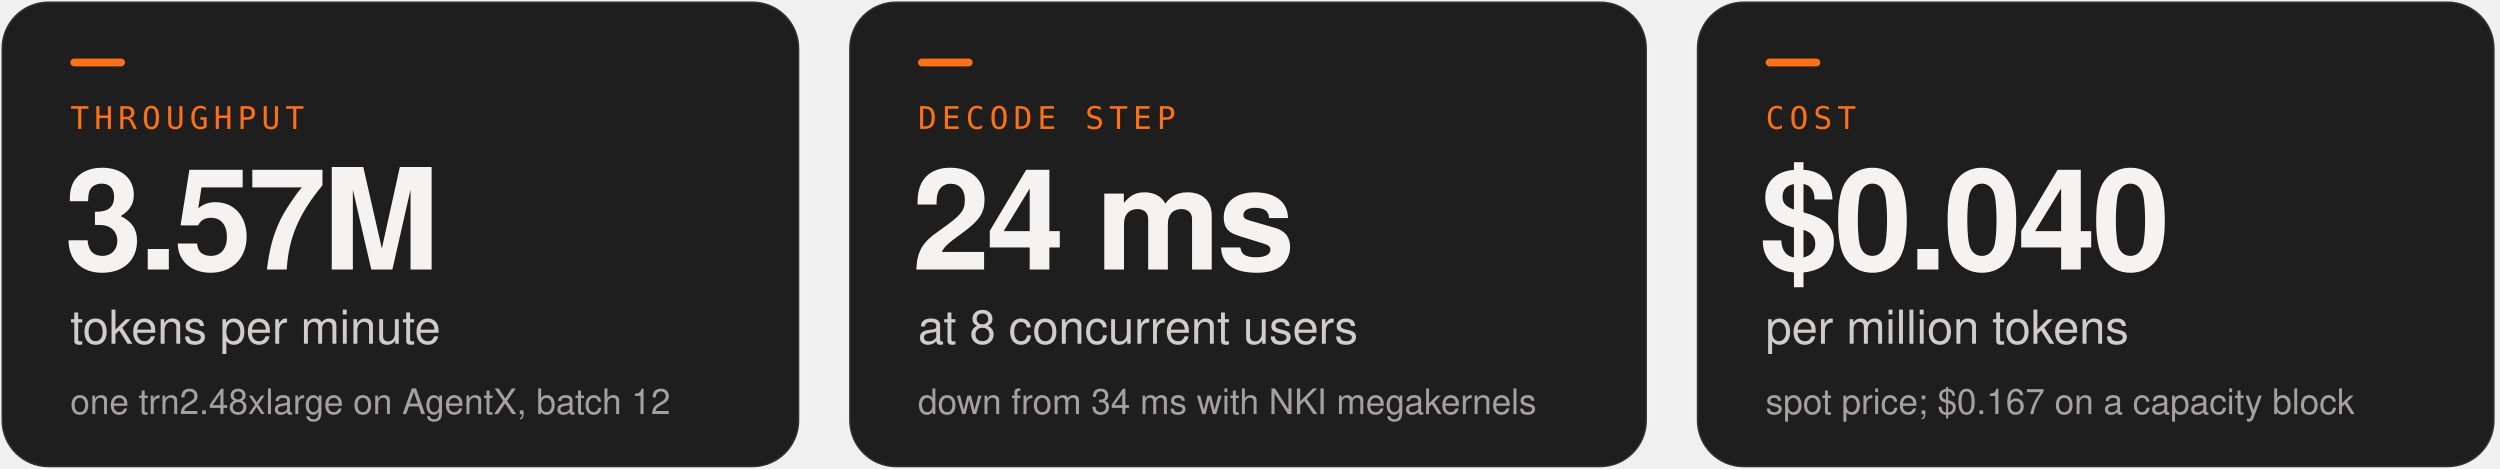
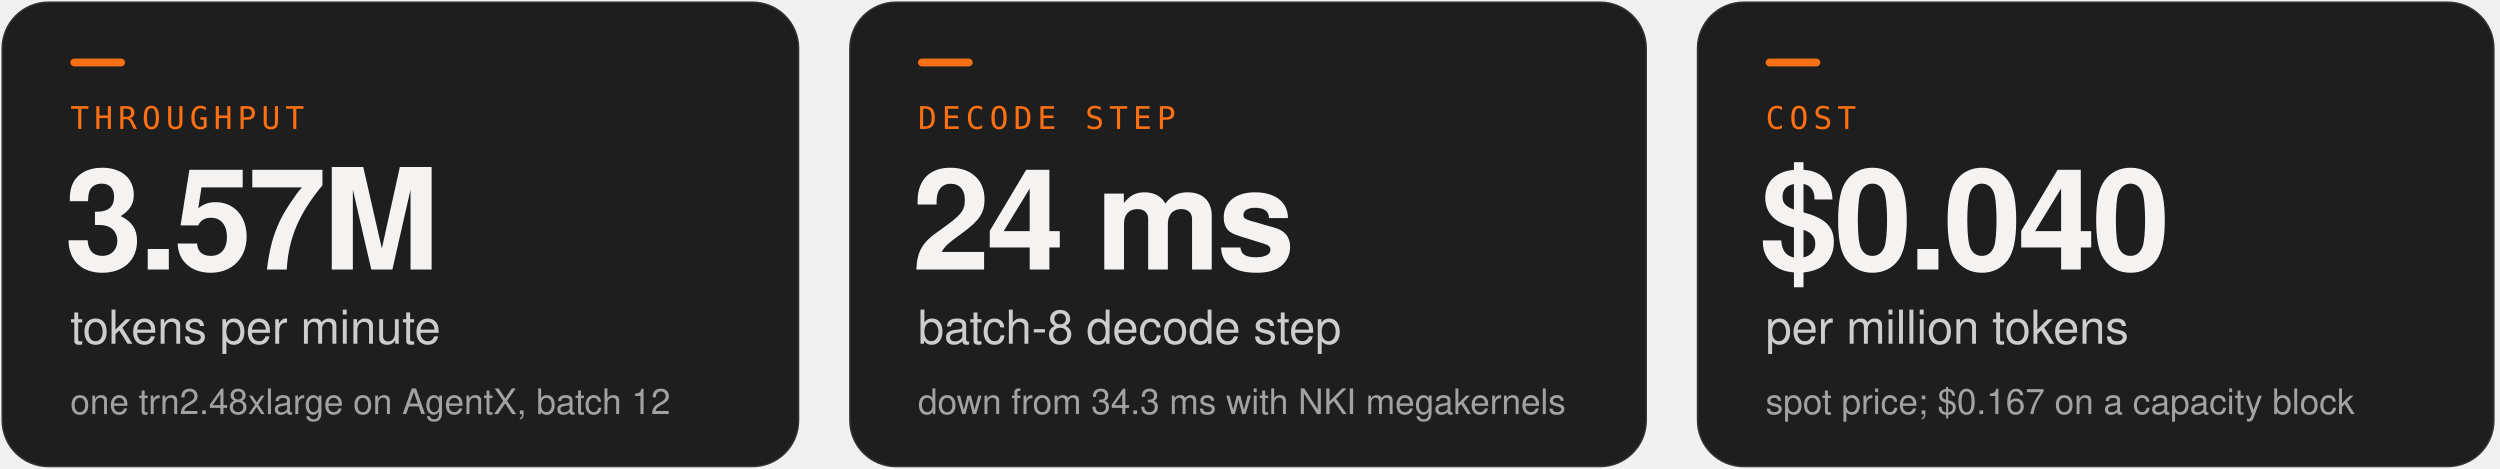
<svg xmlns="http://www.w3.org/2000/svg" width="1280" height="240" viewBox="0 0 1280 240" role="img" aria-labelledby="title desc">
  <defs>
    <linearGradient id="ra" x1="6" y1="6" x2="38.835" y2="35.708" gradientUnits="userSpaceOnUse">
      <stop stop-color="#FF6900" />
      <stop offset="1" stop-color="#FB2C36" />
    </linearGradient>
    <radialGradient id="glow" cx="0.5" cy="0.5" r="0.5">
      <stop offset="0" stop-color="#ff6900" stop-opacity="0.22" />
      <stop offset="1" stop-color="#ff6900" stop-opacity="0" />
    </radialGradient>
    <pattern id="dots" width="24" height="24" patternUnits="userSpaceOnUse">
      <circle cx="2" cy="2" r="1.1" fill="#ffffff" fill-opacity="0.07" />
    </pattern>
  </defs>
  <rect x="0.75" y="0.75" width="408.5" height="238.5" rx="24" fill="#1f1e1e" stroke="#ffffff" stroke-opacity="0.1" stroke-width="1.5" />
  <rect x="36" y="30" width="28" height="4" rx="2" fill="#fd7014" />
  <text x="36" y="66" font-family="'IBM Plex Mono', ui-monospace, SFMono-Regular, Menlo, Consolas, monospace" font-size="16" font-weight="500" letter-spacing="2.6" fill="#fd7014">THROUGHPUT</text>
  <text x="33" y="138" font-family="'IBM Plex Sans', -apple-system, BlinkMacSystemFont, 'Segoe UI', Helvetica, Arial, sans-serif" font-size="72" font-weight="600" letter-spacing="-2" fill="#f5f2f2">3.57M</text>
  <text x="36" y="176" font-family="'IBM Plex Sans', -apple-system, BlinkMacSystemFont, 'Segoe UI', Helvetica, Arial, sans-serif" font-size="24" font-weight="500" fill="#f5f2f2" fill-opacity="0.82">tokens per minute</text>
  <text x="36" y="212" font-family="'IBM Plex Sans', -apple-system, BlinkMacSystemFont, 'Segoe UI', Helvetica, Arial, sans-serif" font-size="18" fill="#f5f2f2" fill-opacity="0.62">one trn2.48xlarge on AgentX, batch 12</text>
  <rect x="434.75" y="0.75" width="408.5" height="238.5" rx="24" fill="#1f1e1e" stroke="#ffffff" stroke-opacity="0.1" stroke-width="1.5" />
  <rect x="470" y="30" width="28" height="4" rx="2" fill="#fd7014" />
  <text x="470" y="66" font-family="'IBM Plex Mono', ui-monospace, SFMono-Regular, Menlo, Consolas, monospace" font-size="16" font-weight="500" letter-spacing="2.6" fill="#fd7014">DECODE STEP</text>
  <text x="467" y="138" font-family="'IBM Plex Sans', -apple-system, BlinkMacSystemFont, 'Segoe UI', Helvetica, Arial, sans-serif" font-size="72" font-weight="600" letter-spacing="-2" fill="#f5f2f2">24 ms</text>
-   <text x="470" y="176" font-family="'IBM Plex Sans', -apple-system, BlinkMacSystemFont, 'Segoe UI', Helvetica, Arial, sans-serif" font-size="24" font-weight="500" fill="#f5f2f2" fill-opacity="0.82">at 8 concurrent users</text>
-   <text x="470" y="212" font-family="'IBM Plex Sans', -apple-system, BlinkMacSystemFont, 'Segoe UI', Helvetica, Arial, sans-serif" font-size="18" fill="#f5f2f2" fill-opacity="0.62">down from 34 ms with NKI megakernels</text>
+   <text x="470" y="176" font-family="'IBM Plex Sans', -apple-system, BlinkMacSystemFont, 'Segoe UI', Helvetica, Arial, sans-serif" font-size="24" font-weight="500" fill="#f5f2f2" fill-opacity="0.82">batch-8 decode step</text>
+   <text x="470" y="212" font-family="'IBM Plex Sans', -apple-system, BlinkMacSystemFont, 'Segoe UI', Helvetica, Arial, sans-serif" font-size="18" fill="#f5f2f2" fill-opacity="0.62">down from 34.3 ms with NKI megakernels</text>
  <rect x="868.75" y="0.75" width="408.5" height="238.5" rx="24" fill="#1f1e1e" stroke="#ffffff" stroke-opacity="0.1" stroke-width="1.5" />
  <rect x="904" y="30" width="28" height="4" rx="2" fill="#fd7014" />
  <text x="904" y="66" font-family="'IBM Plex Mono', ui-monospace, SFMono-Regular, Menlo, Consolas, monospace" font-size="16" font-weight="500" letter-spacing="2.6" fill="#fd7014">COST</text>
  <text x="901" y="138" font-family="'IBM Plex Sans', -apple-system, BlinkMacSystemFont, 'Segoe UI', Helvetica, Arial, sans-serif" font-size="72" font-weight="600" letter-spacing="-2" fill="#f5f2f2">$0.040</text>
  <text x="904" y="176" font-family="'IBM Plex Sans', -apple-system, BlinkMacSystemFont, 'Segoe UI', Helvetica, Arial, sans-serif" font-size="24" font-weight="500" fill="#f5f2f2" fill-opacity="0.82">per million tokens</text>
  <text x="904" y="212" font-family="'IBM Plex Sans', -apple-system, BlinkMacSystemFont, 'Segoe UI', Helvetica, Arial, sans-serif" font-size="18" fill="#f5f2f2" fill-opacity="0.62">spot price; $0.167 on a capacity block</text>
</svg>
